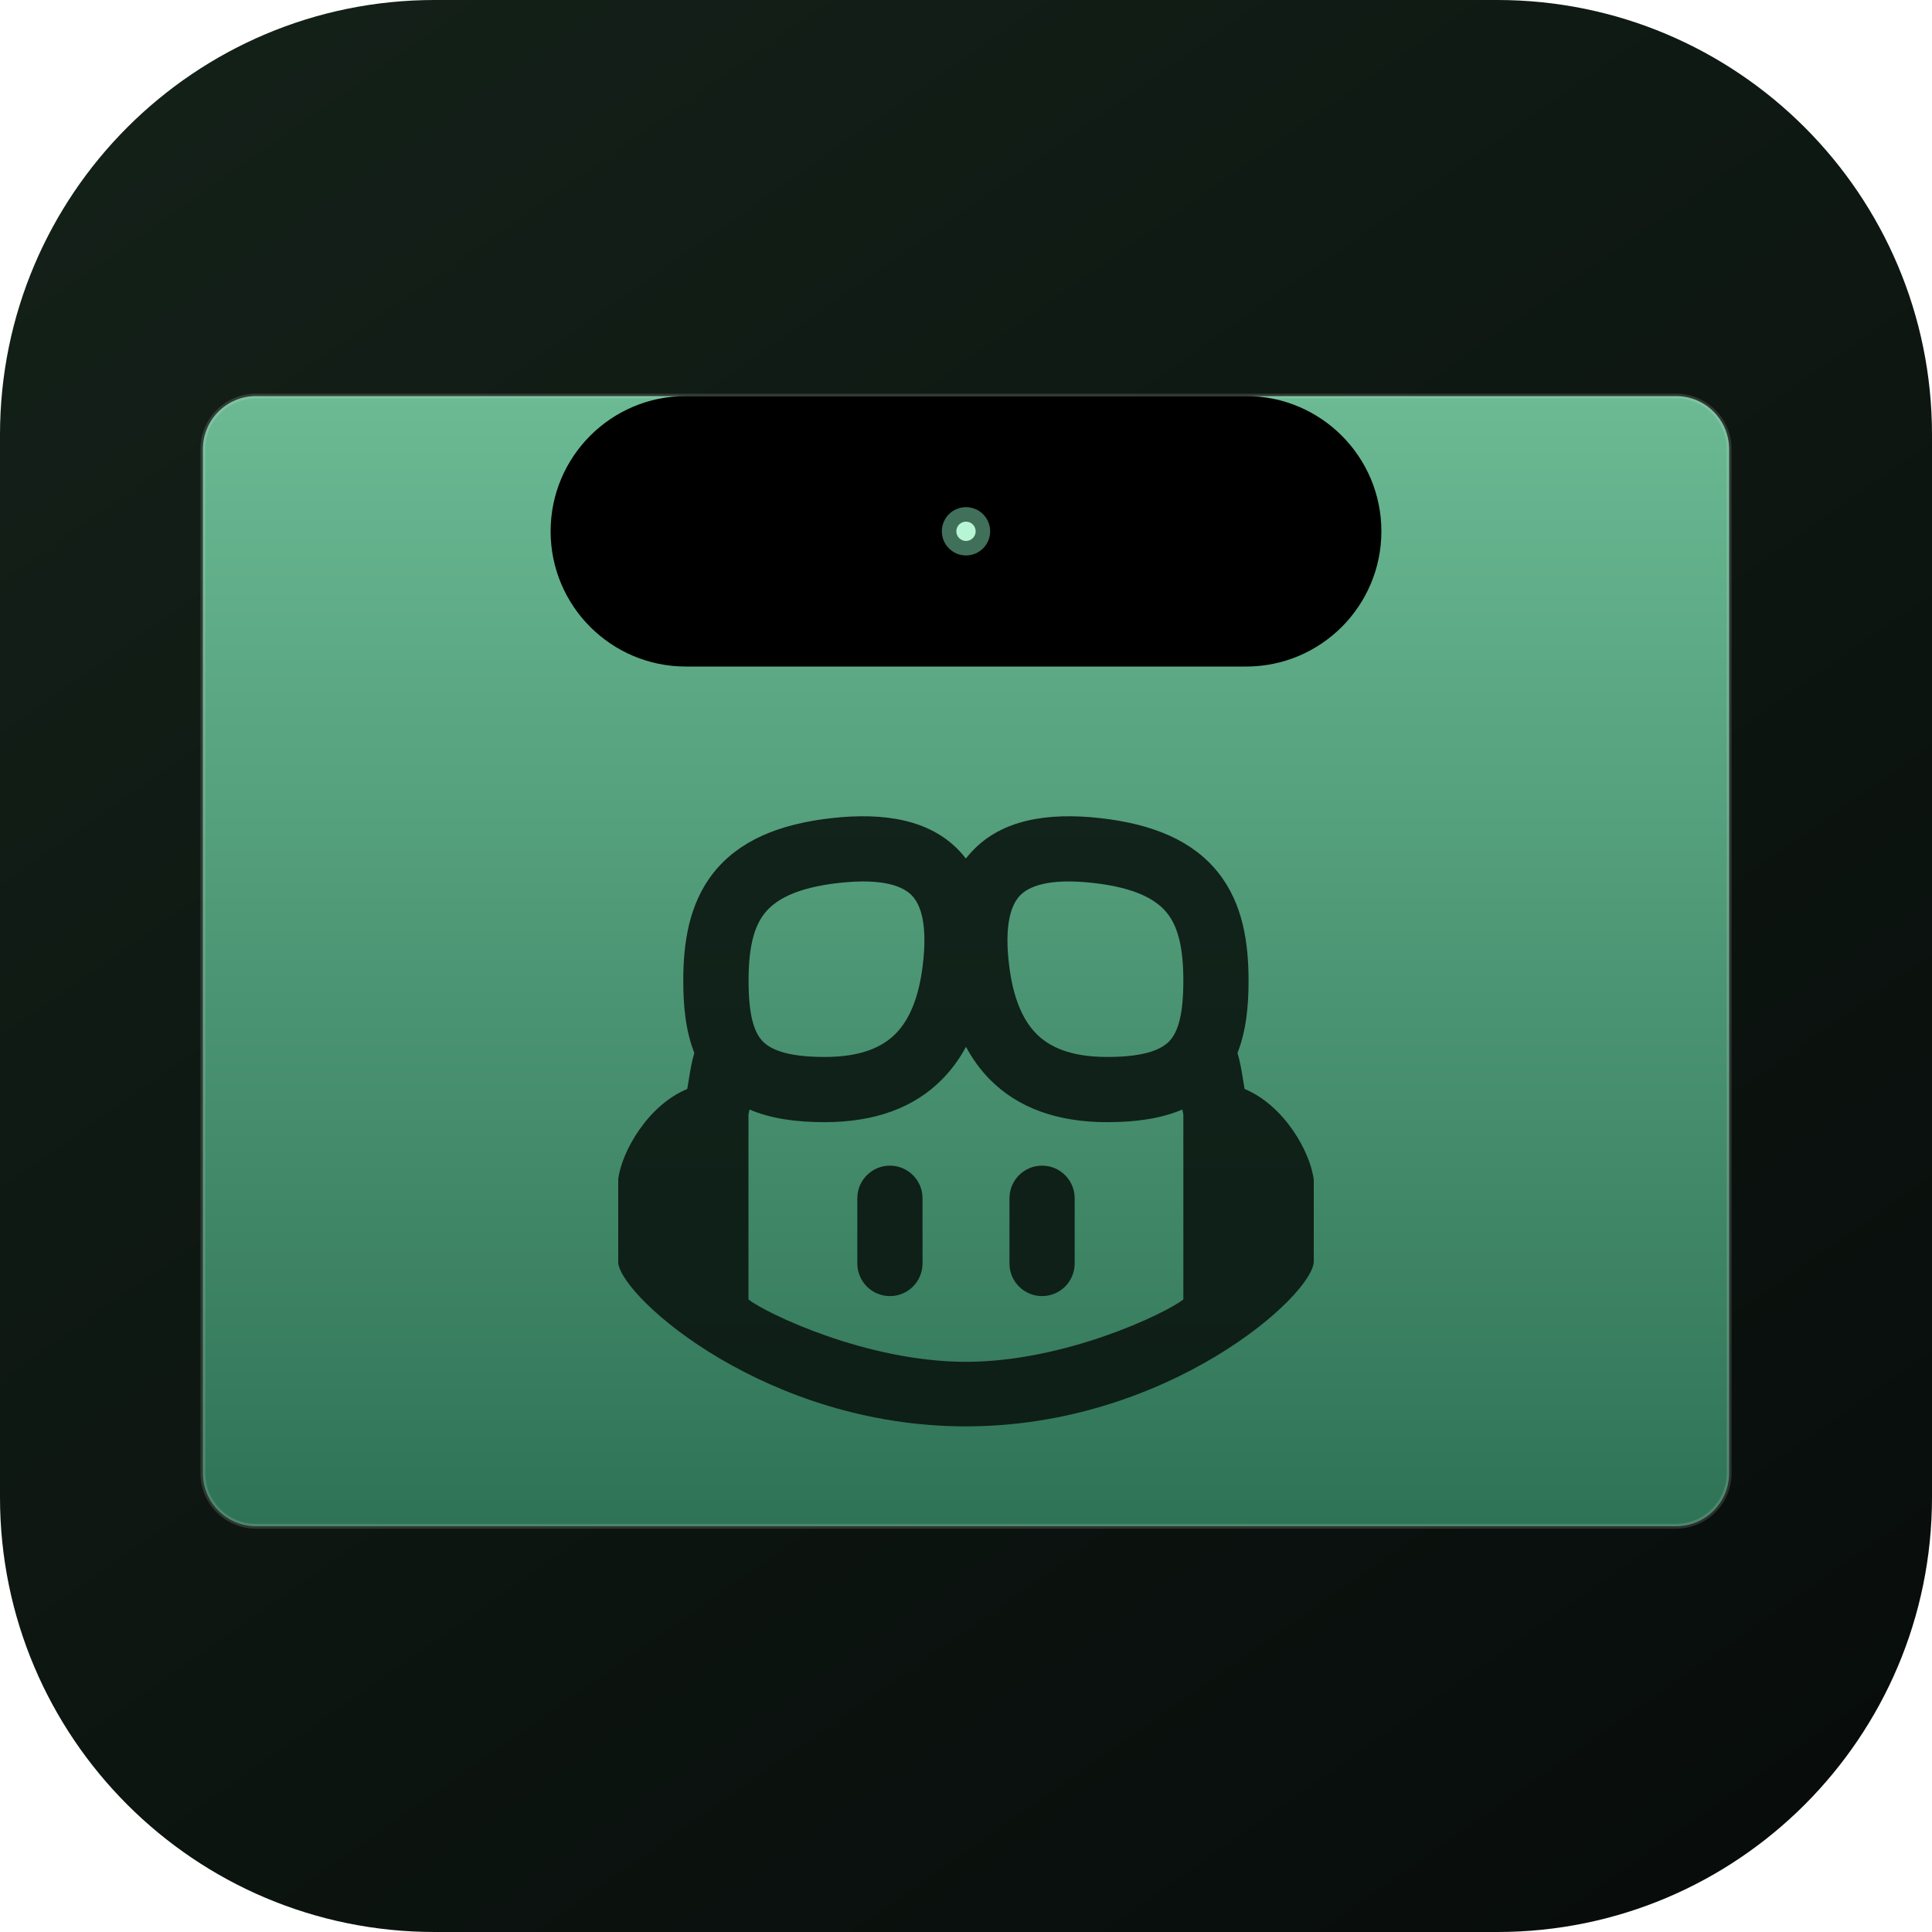
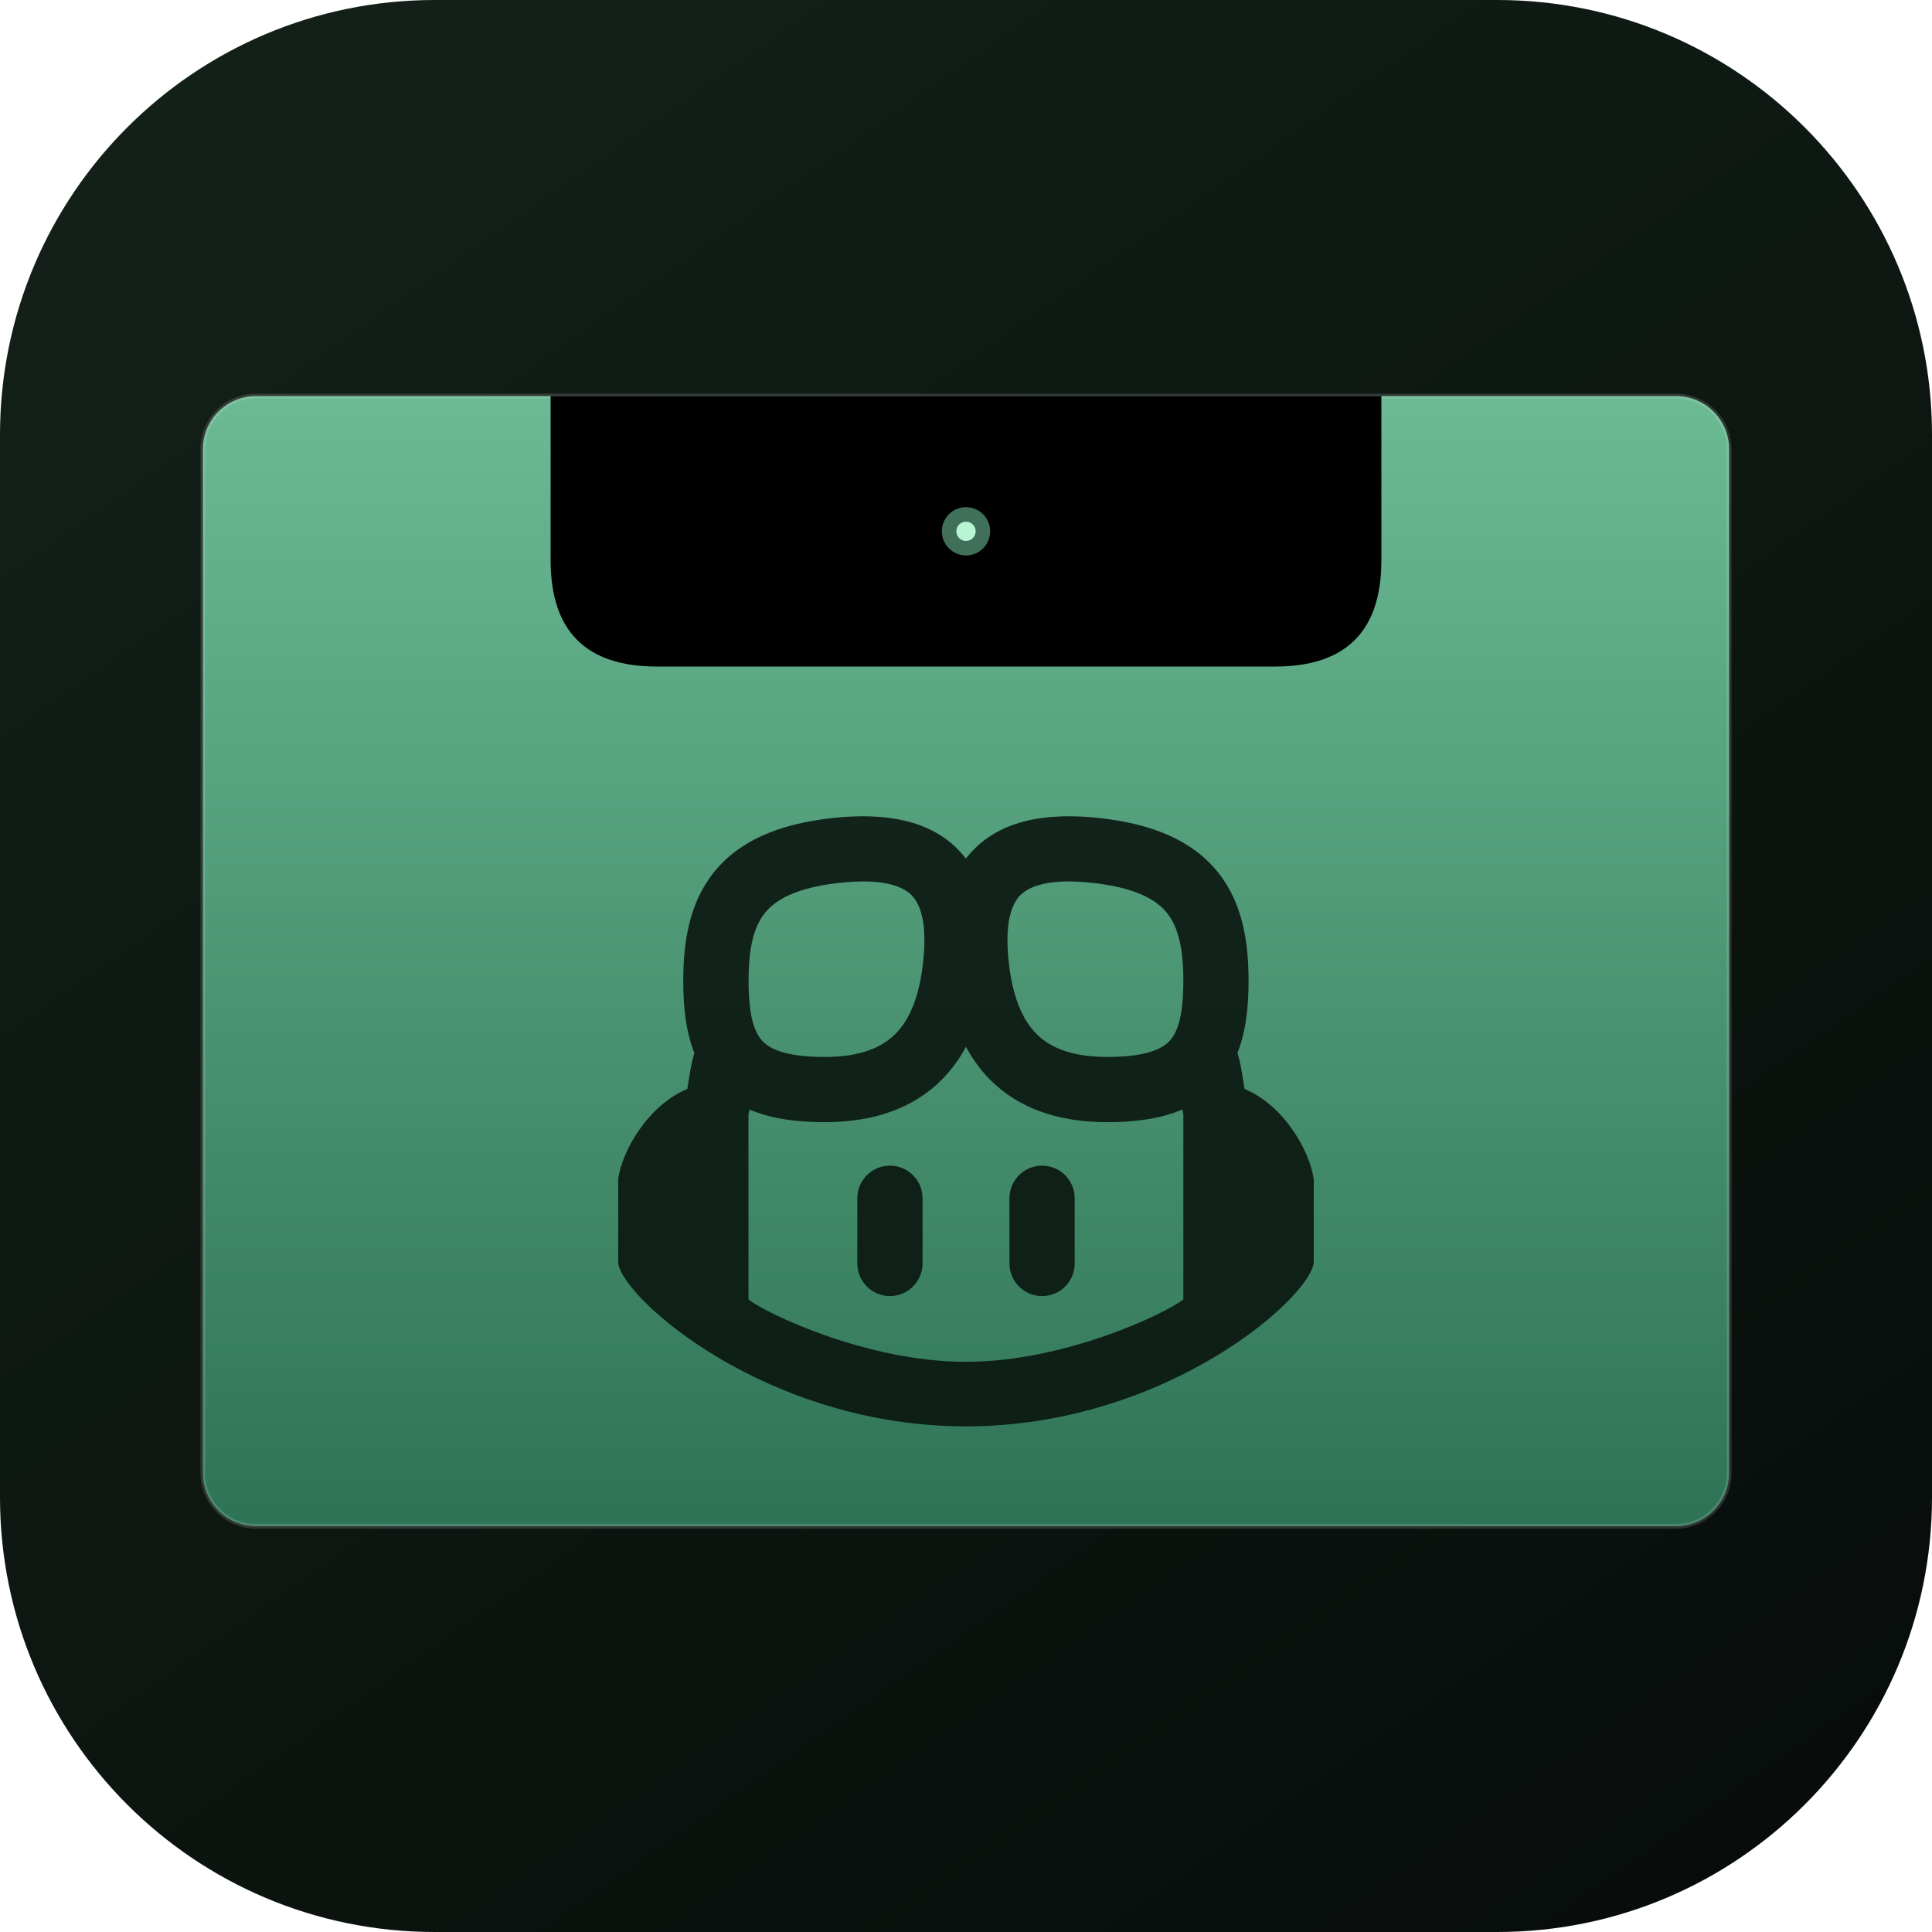
<svg xmlns="http://www.w3.org/2000/svg" viewBox="0 0 200 200" width="200" height="200">
  <defs>
    <linearGradient id="bggrad" x1="30" y1="0" x2="170" y2="200" gradientUnits="userSpaceOnUse">
      <stop offset="0%" stop-color="#132018" />
      <stop offset="100%" stop-color="#080D0B" />
    </linearGradient>
    <linearGradient id="screenbg" x1="0%" y1="0%" x2="0%" y2="100%">
      <stop offset="0%" stop-color="#6BBA94" />
      <stop offset="100%" stop-color="#2F7356" />
    </linearGradient>
  </defs>
  <rect width="200" height="200" rx="45" ry="45" fill="url(#bggrad)" />
  <rect x="21" y="41" width="158" height="117" rx="5.5" fill="url(#screenbg)" />
  <rect x="21" y="41" width="158" height="117" rx="5.5" fill="none" stroke="rgba(255,255,255,0.14)" stroke-width="0.5" />
-   <rect x="57" y="41" width="86" height="28" rx="14" fill="#000000" />
+   <path d="M 57,41 H 143 V 58 Q 143,69 132,69 H 68 Q 57,69 57,58 Z" fill="#000000" />
  <circle cx="100" cy="55" r="2.5" fill="#6BBA94" opacity="0.6" />
  <circle cx="100" cy="55" r="1" fill="#B8F5D4" />
  <g transform="translate(64,80) scale(4.5)" fill="#0A1510" opacity="0.90">
    <path d="M7.998 15.035c-4.562 0-7.873-2.914-7.998-3.749V9.338c.085-.628.677-1.686 1.588-2.065.013-.07.024-.143.036-.218.029-.183.06-.384.126-.612-.201-.508-.254-1.084-.254-1.656 0-.87.128-1.769.693-2.484.579-.733 1.494-1.124 2.724-1.261 1.206-.134 2.262.034 2.944.765.05.053.096.108.139.165.044-.057.094-.112.143-.165.682-.731 1.738-.899 2.944-.765 1.23.137 2.145.528 2.724 1.261.566.715.693 1.614.693 2.484 0 .572-.053 1.148-.254 1.656.066.228.098.429.126.612.012.076.024.148.037.218.924.385 1.522 1.471 1.591 2.095v1.872c0 .766-3.351 3.795-8.002 3.795Zm0-1.485c2.28 0 4.584-1.11 5.002-1.433V7.862l-.023-.116c-.49.21-1.075.291-1.727.291-1.146 0-2.059-.327-2.71-.991A3.222 3.222 0 0 1 8 6.303a3.24 3.24 0 0 1-.544.743c-.65.664-1.563.991-2.71.991-.652 0-1.236-.081-1.727-.291l-.023.116v4.255c.419.323 2.722 1.433 5.002 1.433ZM6.762 2.83c-.193-.206-.637-.413-1.682-.297-1.019.113-1.479.404-1.713.7-.247.312-.369.789-.369 1.554 0 .793.129 1.171.308 1.371.162.181.519.379 1.442.379.853 0 1.339-.235 1.638-.54.315-.322.527-.827.617-1.553.117-.935-.037-1.395-.241-1.614Zm4.155-.297c-1.044-.116-1.488.091-1.681.297-.204.219-.359.679-.242 1.614.091.726.303 1.231.618 1.553.299.305.784.54 1.638.54.922 0 1.28-.198 1.442-.379.179-.2.308-.578.308-1.371 0-.765-.123-1.242-.37-1.554-.233-.296-.693-.587-1.713-.7Z" />
    <path d="M6.25 9.037a.75.75 0 0 1 .75.75v1.501a.75.75 0 0 1-1.5 0V9.787a.75.75 0 0 1 .75-.75Zm4.25.75v1.501a.75.75 0 0 1-1.5 0V9.787a.75.75 0 0 1 1.5 0Z" />
  </g>
</svg>
